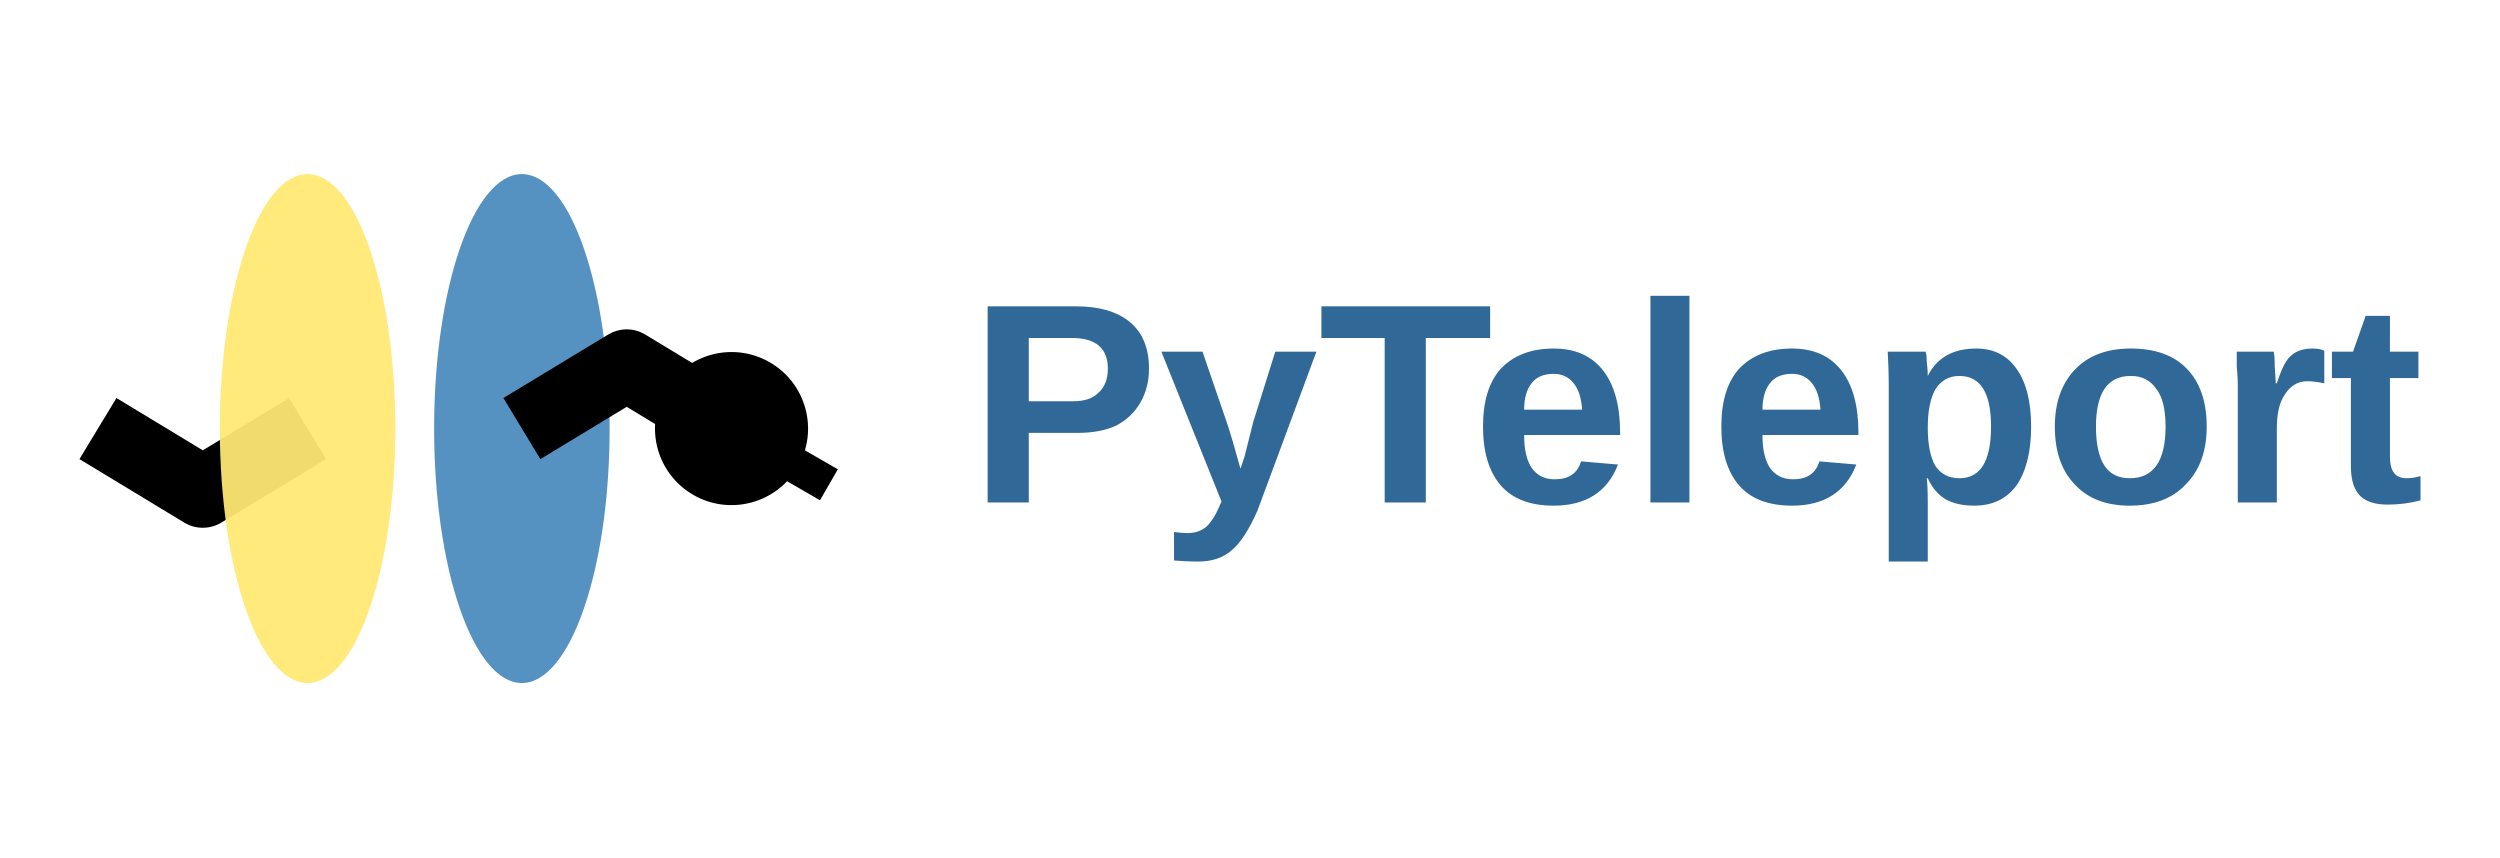
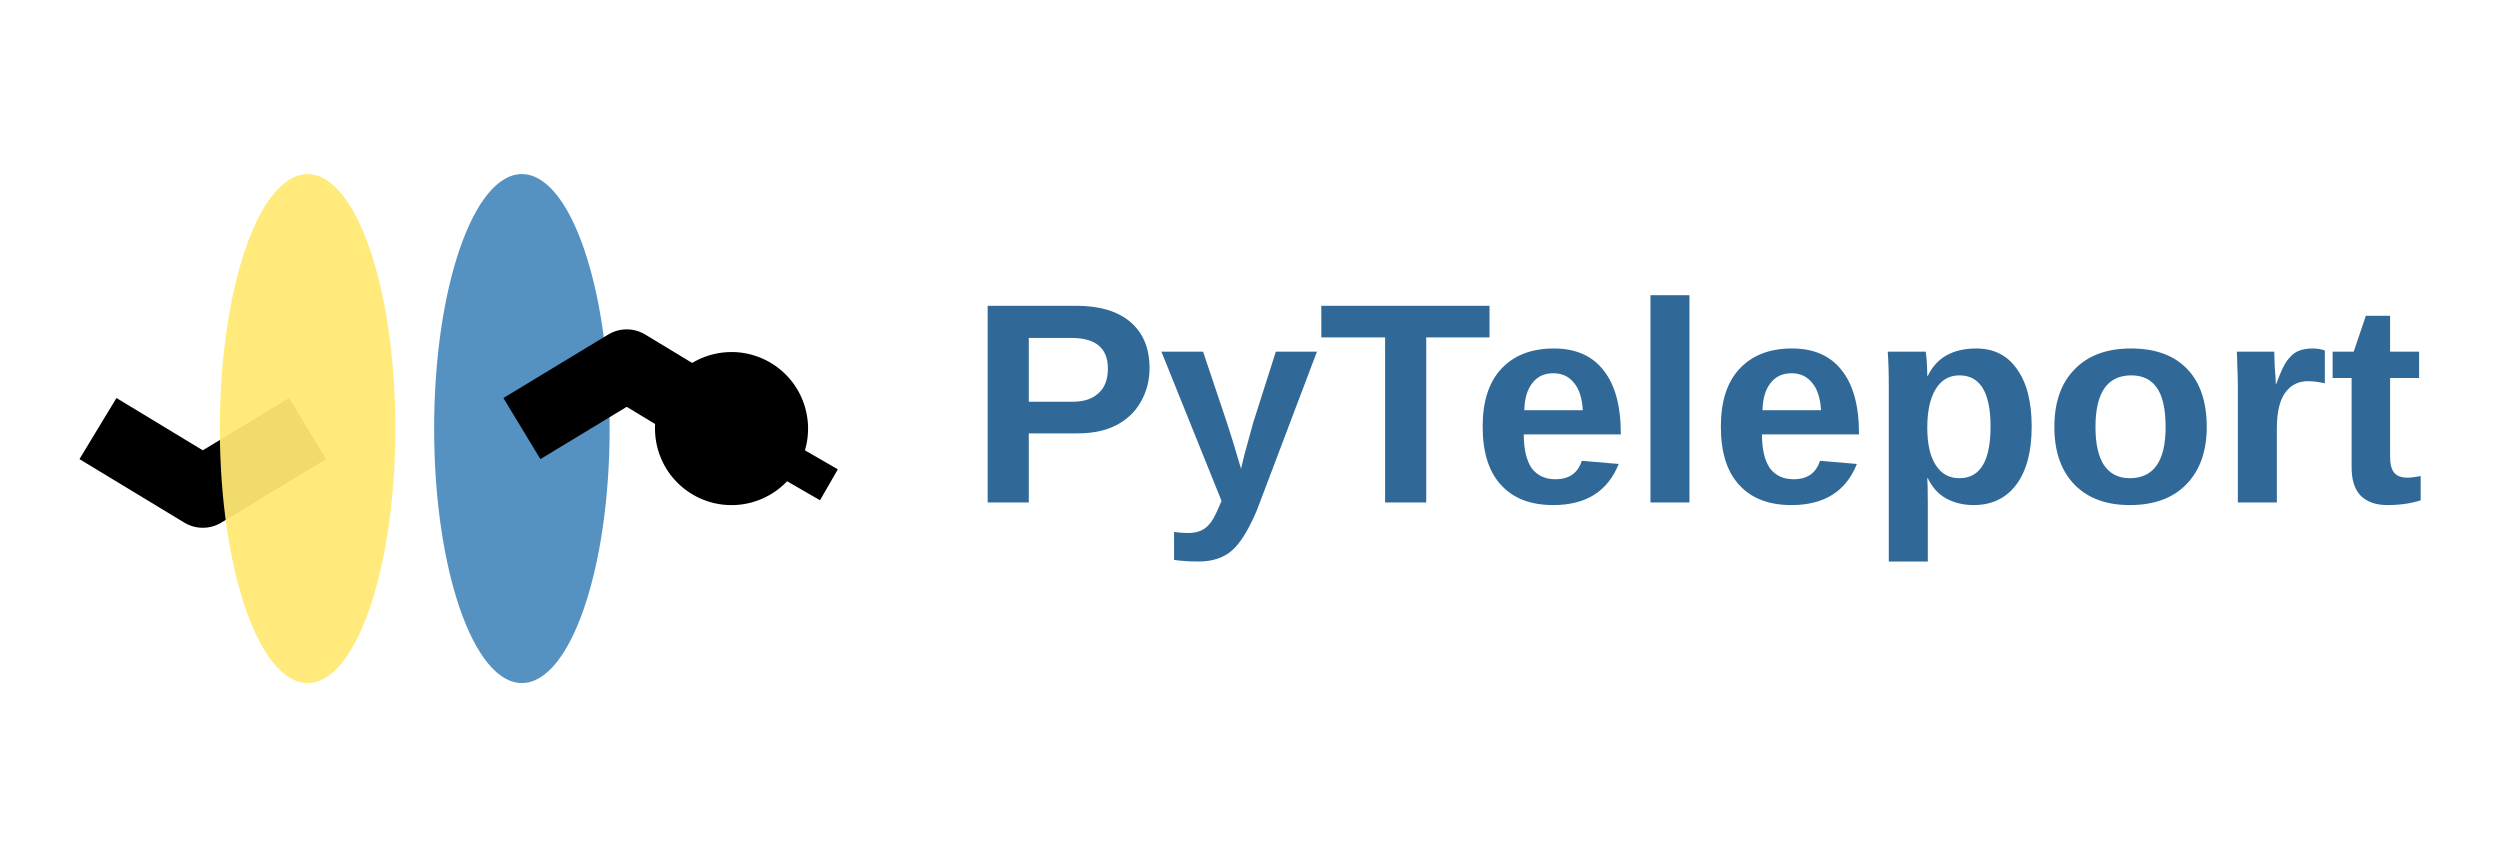
- <svg xmlns="http://www.w3.org/2000/svg" width="140" height="48" viewBox="0 0 37.042 12.7" version="1.1" id="svg5">
+ <svg xmlns="http://www.w3.org/2000/svg" width="280" height="96" viewBox="0 0 74.083 25.4" version="1.1" id="svg5">
  <defs id="defs2" />
  <g id="layer1">
    <g id="g14139" transform="translate(-53.78037)">
-       <g id="g3089" transform="matrix(0.25,0,0,0.25,58.87588,4.705191)">
-         <path style="fill:none;stroke:#000000;stroke-width:4.233;stroke-linecap:butt;stroke-linejoin:round;stroke-miterlimit:4;stroke-dasharray:none;stroke-opacity:1" d="m -14.577,6.579 6.213,3.763 6.213,-3.763" id="path1578-6" />
-         <ellipse style="fill:#ffe873;fill-opacity:0.941;stroke:none;stroke-width:1.411;stroke-miterlimit:4;stroke-dasharray:none" id="path55" cx="-2.152" cy="6.579" rx="5.201" ry="15.082" />
-         <ellipse style="fill:#4b8bbe;fill-opacity:0.941;stroke:none;stroke-width:1.411;stroke-miterlimit:4;stroke-dasharray:none" id="path55-3" cx="10.548" cy="6.579" rx="5.201" ry="15.082" />
-         <path style="fill:none;stroke:#000000;stroke-width:4.233;stroke-linecap:butt;stroke-linejoin:round;stroke-miterlimit:4;stroke-dasharray:none;stroke-opacity:1" d="m 10.548,6.579 6.213,-3.763 6.213,3.763" id="path1578" />
-         <g id="g1965" transform="matrix(3.464102,2,-2,3.464102,2.76075,-35.37087)">
-           <circle style="fill:#000000;fill-opacity:1;stroke:none;stroke-width:6.481;stroke-miterlimit:4;stroke-dasharray:none" id="path1700" cx="9.62" cy="6.556" r="1.134" />
-           <path style="fill:none;stroke:#000000;stroke-width:0.529;stroke-linecap:butt;stroke-linejoin:miter;stroke-miterlimit:4;stroke-dasharray:none;stroke-opacity:1" d="M 9.62,6.556 H 11.286" id="path1881" />
+       <g id="g14166" transform="translate(18.52083,6.35)">
+         <g id="g3089" transform="matrix(0.5,0,0,0.5,45.45054,3.060382)">
+           <path style="fill:none;stroke:#000000;stroke-width:4.233;stroke-linecap:butt;stroke-linejoin:round;stroke-miterlimit:4;stroke-dasharray:none;stroke-opacity:1" d="m -14.577,6.579 6.213,3.763 6.213,-3.763" id="path1578-6" />
+           <ellipse style="fill:#ffe873;fill-opacity:0.941;stroke:none;stroke-width:1.411;stroke-miterlimit:4;stroke-dasharray:none" id="path55" cx="-2.152" cy="6.579" rx="5.201" ry="15.082" />
+           <ellipse style="fill:#4b8bbe;fill-opacity:0.941;stroke:none;stroke-width:1.411;stroke-miterlimit:4;stroke-dasharray:none" id="path55-3" cx="10.548" cy="6.579" rx="5.201" ry="15.082" />
+           <path style="fill:none;stroke:#000000;stroke-width:4.233;stroke-linecap:butt;stroke-linejoin:round;stroke-miterlimit:4;stroke-dasharray:none;stroke-opacity:1" d="m 10.548,6.579 6.213,-3.763 6.213,3.763" id="path1578" />
+           <g id="g1965" transform="matrix(3.464102,2,-2,3.464102,2.76075,-35.37087)">
+             <circle style="fill:#000000;fill-opacity:1;stroke:none;stroke-width:6.481;stroke-miterlimit:4;stroke-dasharray:none" id="path1700" cx="9.62" cy="6.556" r="1.134" />
+             <path style="fill:none;stroke:#000000;stroke-width:0.529;stroke-linecap:butt;stroke-linejoin:miter;stroke-miterlimit:4;stroke-dasharray:none;stroke-opacity:1" d="M 9.62,6.556 H 11.286" id="path1881" />
+           </g>
        </g>
+         <text xml:space="preserve" style="font-style:normal;font-variant:normal;font-weight:bold;font-stretch:normal;font-size:8.467px;line-height:1.25;font-family:'Liberation Sans';-inkscape-font-specification:'Liberation Sans Bold';letter-spacing:0px;word-spacing:0px;fill:#306998;fill-opacity:1;stroke:none;stroke-width:0.132" x="63.965" y="8.539" id="text4622">
+           <tspan id="tspan4620" style="font-style:normal;font-variant:normal;font-weight:bold;font-stretch:normal;font-size:8.467px;font-family:'Liberation Sans';-inkscape-font-specification:'Liberation Sans Bold';fill:#306998;fill-opacity:1;stroke-width:0.132" x="63.965" y="8.539">PyTeleport</tspan>
+         </text>
      </g>
-       <text xml:space="preserve" style="font-style:normal;font-variant:normal;font-weight:bold;font-stretch:normal;font-size:4.233px;line-height:1.25;font-family:'Liberation Sans';-inkscape-font-specification:'Liberation Sans Bold';letter-spacing:0px;word-spacing:0px;fill:#306998;fill-opacity:1;stroke:none;stroke-width:0.066" x="68.133" y="7.445" id="text4622">
-         <tspan id="tspan4620" style="font-style:normal;font-variant:normal;font-weight:bold;font-stretch:normal;font-size:4.233px;font-family:'Liberation Sans';-inkscape-font-specification:'Liberation Sans Bold';fill:#306998;fill-opacity:1;stroke-width:0.066" x="68.133" y="7.445">PyTeleport</tspan>
-       </text>
    </g>
  </g>
</svg>
